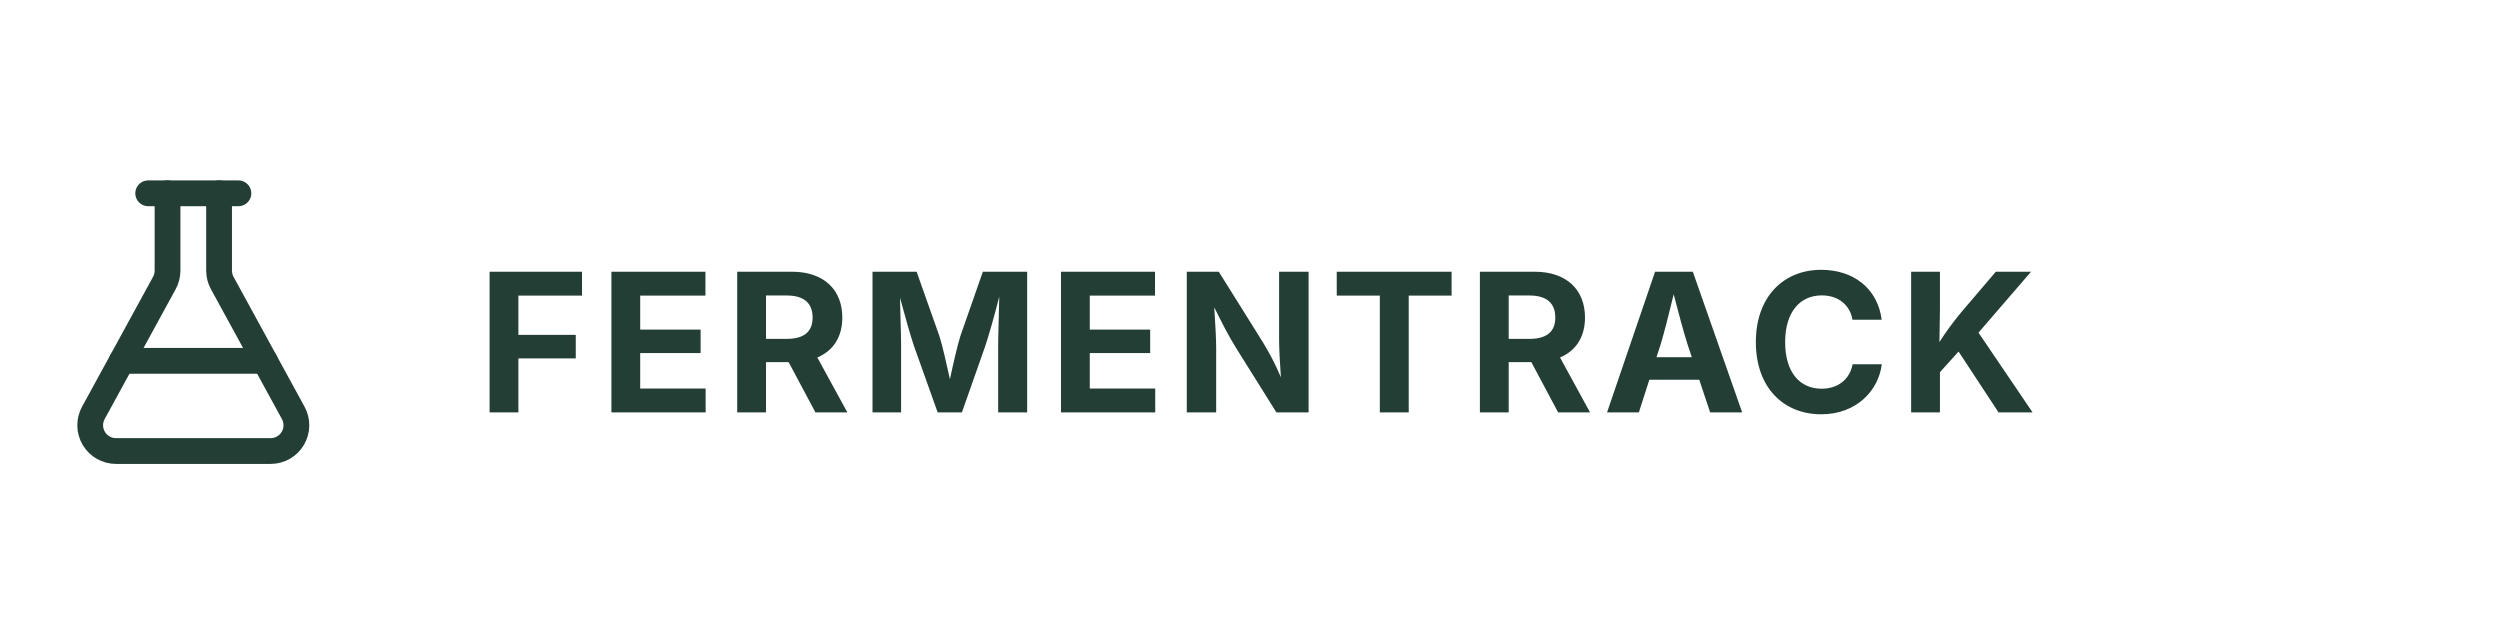
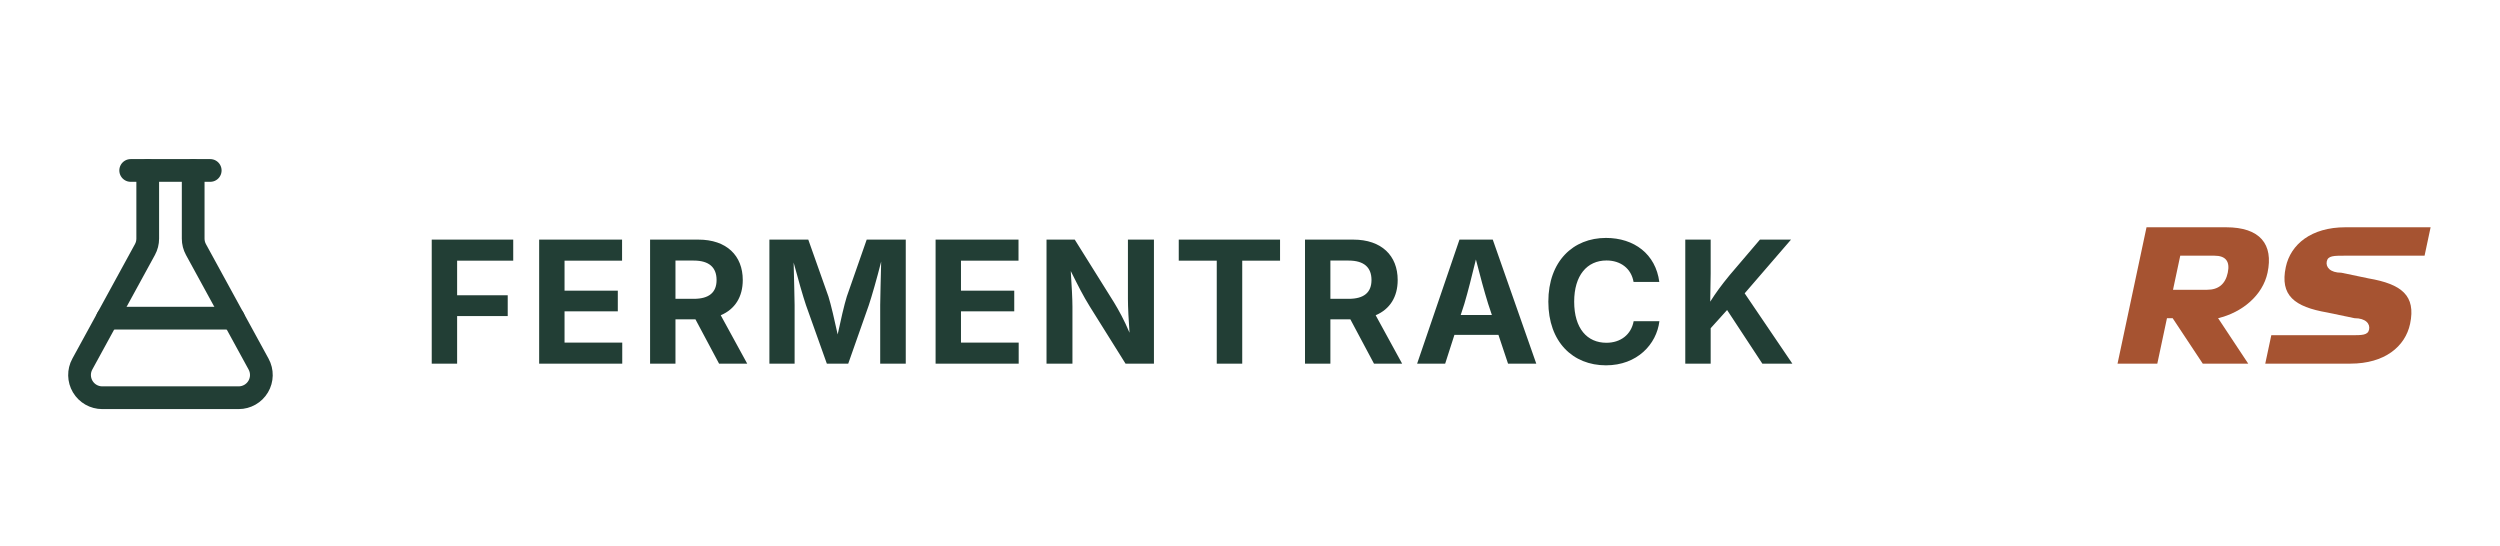
- <svg xmlns="http://www.w3.org/2000/svg" viewBox="0 0 388 96">
+ <svg xmlns="http://www.w3.org/2000/svg" viewBox="0 0 440 96">
  <g transform="translate(6 26) scale(2)" fill="none" stroke="#223E35" stroke-width="2" stroke-linecap="round" stroke-linejoin="round">
    <path d="M14 2v6a2 2 0 0 0 .245.96l5.51 10.08A2 2 0 0 1 18 22H6a2 2 0 0 1-1.755-2.96l5.51-10.08A2 2 0 0 0 10 8V2" />
    <path d="M6.453 15h11.094" />
    <path d="M8.5 2h7" />
  </g>
-   <text x="74" y="64" fill="#223E35" font-family="Inter, system-ui, sans-serif" font-size="30" font-weight="700" letter-spacing="1.3">FERMENTRACK</text>
+   <text x="74" y="64" fill="#223E35" font-family="Inter, system-ui, sans-serif" font-size="30" font-weight="700" letter-spacing="1.3" textLength="285" lengthAdjust="spacing">FERMENTRACK</text>
+   <g transform="translate(368 38)" color="#A65331">
+     <g transform="translate(6 1) skewX(-12)" fill="currentColor" fill-rule="evenodd">
+       <path d="M4 1h14c6 0 9 3 9 8 0 4-3 7-7 8l7 8h-8l-7-8h-1v8H4V1Zm7 5v6h6c2 0 3-1 3-3s-1-3-3-3h-6Z" />
+       <path d="M54 1H39c-6 0-9 3-9 7 0 5 3 7 9 8l5 1c2 0 3 1 3 2s-1 1-3 1H30v5h15c6 0 9-3 9-7 0-5-3-7-9-8l-5-1c-2 0-3-1-3-2s1-1 3-1h14V1Z" />
+     </g>
+   </g>
</svg>
